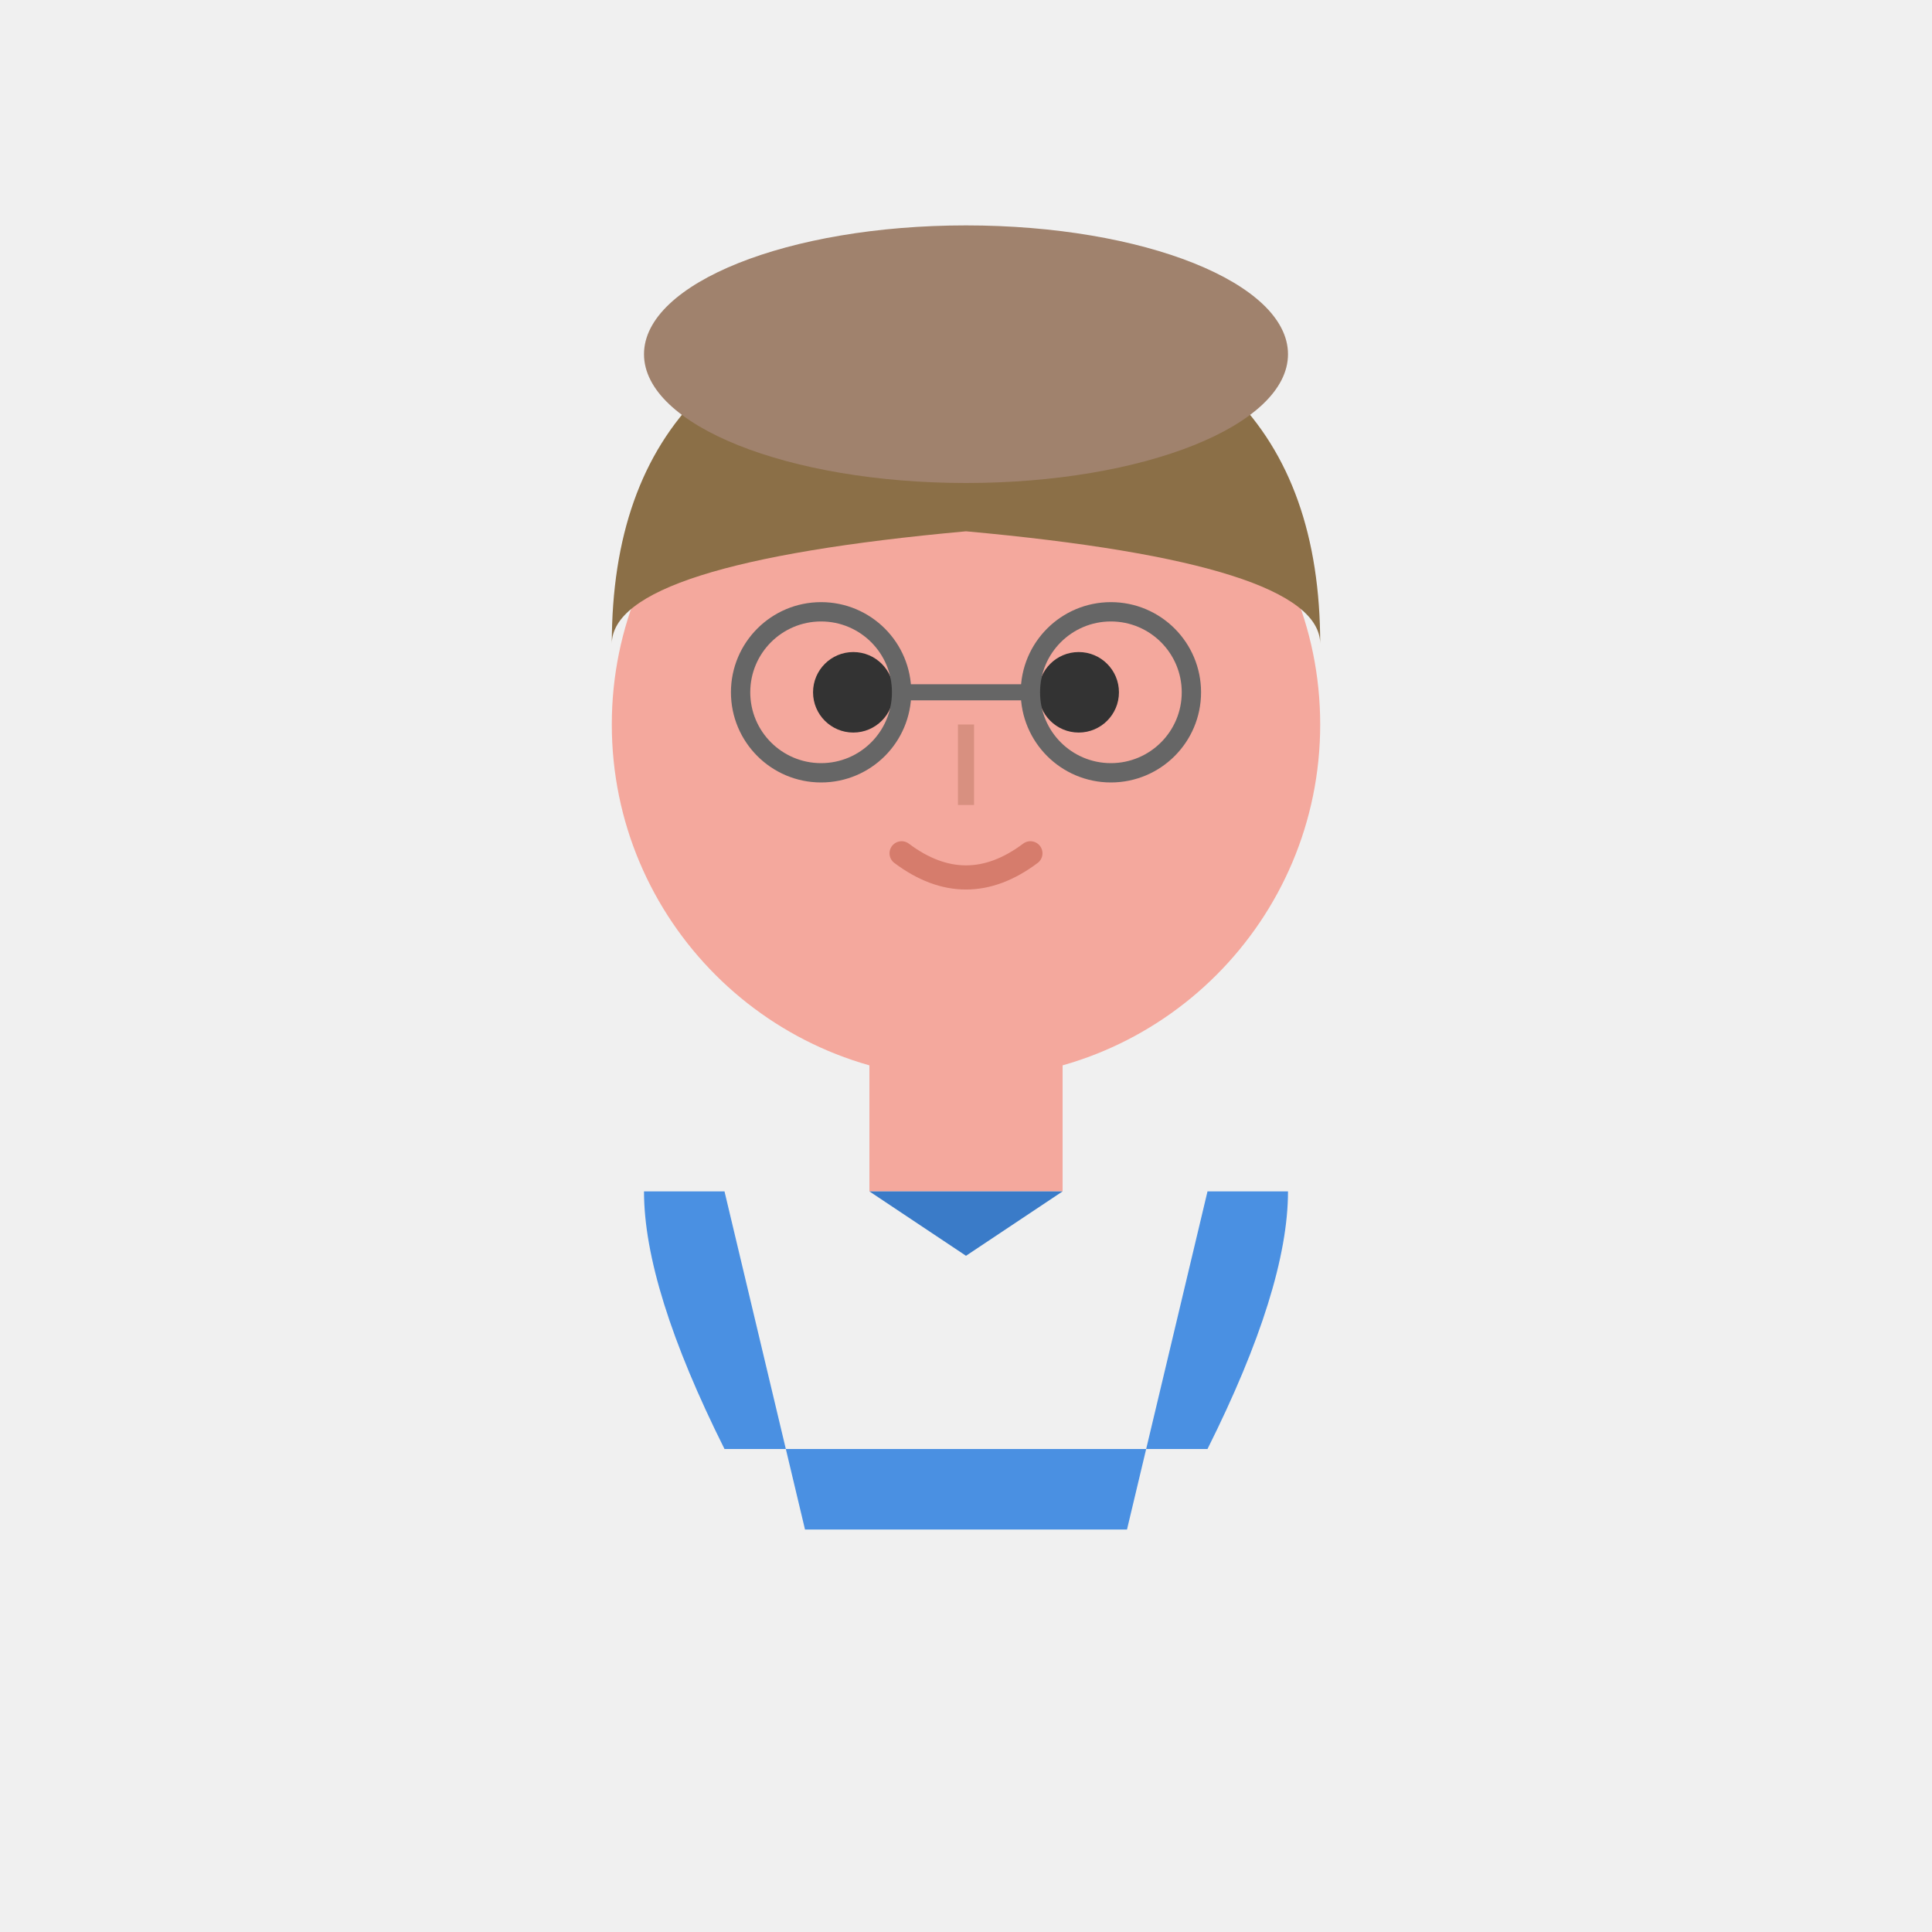
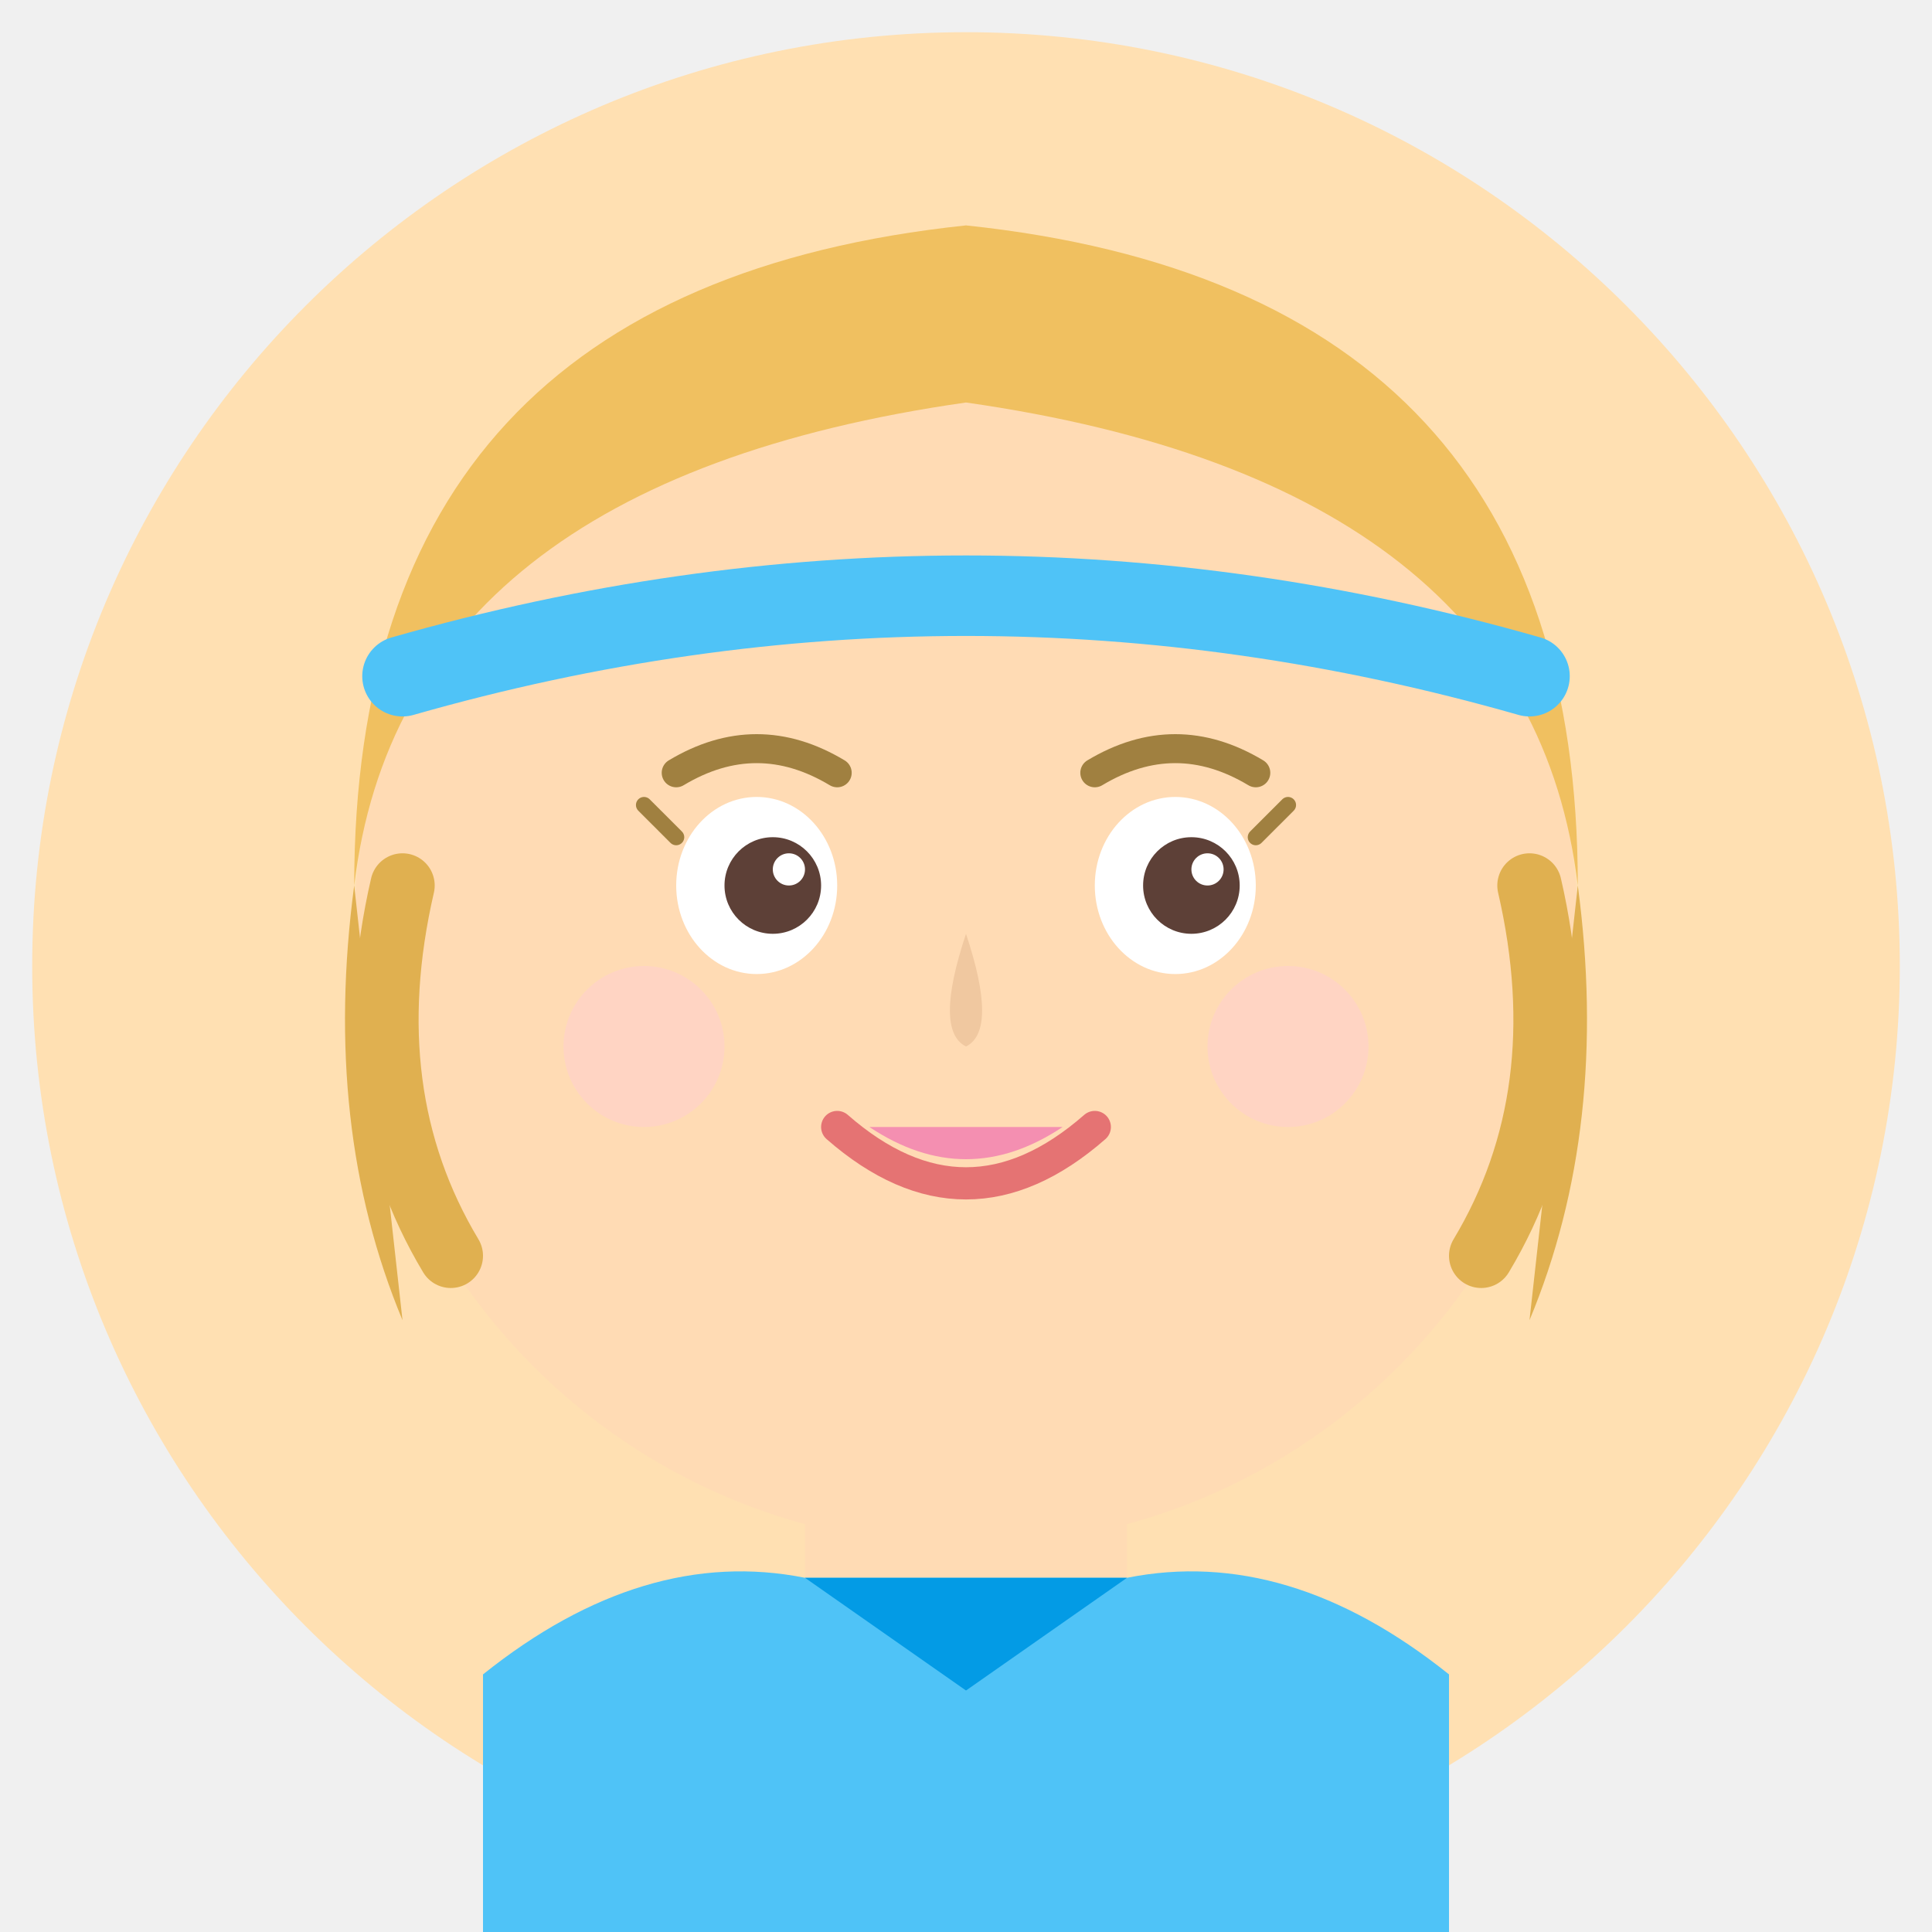
<svg xmlns="http://www.w3.org/2000/svg" viewBox="0 0 120 120">
-   <circle cx="60" cy="45" r="22" fill="#F4A89D" />
-   <path d="M 38 40 Q 38 20 60 18 Q 82 20 82 40 Q 82 35 60 33 Q 38 35 38 40" fill="#8B6F47" />
-   <ellipse cx="60" cy="22" rx="20" ry="8" fill="#A0826D" />
-   <circle cx="53" cy="43" r="2.5" fill="#333333" />
-   <circle cx="67" cy="43" r="2.5" fill="#333333" />
-   <circle cx="51" cy="43" r="5" fill="none" stroke="#666666" stroke-width="1.2" />
-   <circle cx="69" cy="43" r="5" fill="none" stroke="#666666" stroke-width="1.2" />
-   <line x1="56" y1="43" x2="64" y2="43" stroke="#666666" stroke-width="1" />
-   <line x1="60" y1="45" x2="60" y2="50" stroke="#D89080" stroke-width="1" />
-   <path d="M 56 53 Q 60 56 64 53" stroke="#D67C6C" stroke-width="1.5" fill="none" stroke-linecap="round" />
-   <rect x="54" y="66" width="12" height="8" fill="#F4A89D" />
-   <path d="M 40 74 L 45 74 L 50 95 L 70 95 L 75 74 L 80 74 Q 80 80 75 90 L 45 90 Q 40 80 40 74" fill="#4A90E2" />
-   <path d="M 54 74 L 60 78 L 66 74" fill="#3A7BC8" />
+   <circle cx="60" cy="60" r="58" fill="#FFE0B2" />
+   <circle cx="60" cy="58" r="38" fill="#FFDBB4" />
+   <path d="M 22 55 Q 22 18 60 14 Q 98 18 98 55 Q 95 30 60 25 Q 25 30 22 55" fill="#F0C060" />
+   <path d="M 22 55 Q 20 70 25 82 L 22 55" fill="#E0B050" />
+   <path d="M 98 55 Q 100 70 95 82 L 98 55" fill="#E0B050" />
+   <path d="M 25 55 Q 22 68 28 78" stroke="#E0B050" stroke-width="4" fill="none" stroke-linecap="round" />
+   <path d="M 95 55 Q 98 68 92 78" stroke="#E0B050" stroke-width="4" fill="none" stroke-linecap="round" />
+   <path d="M 25 42 Q 60 32 95 42" stroke="#4FC3F7" stroke-width="5" fill="none" stroke-linecap="round" />
+   <path d="M 42 48 Q 47 45 52 48" stroke="#A08040" stroke-width="1.8" fill="none" stroke-linecap="round" />
+   <path d="M 68 48 Q 73 45 78 48" stroke="#A08040" stroke-width="1.8" fill="none" stroke-linecap="round" />
+   <ellipse cx="47" cy="55" rx="5" ry="5.5" fill="white" />
+   <circle cx="48" cy="55" r="3" fill="#5D4037" />
+   <circle cx="49" cy="54" r="1" fill="white" />
+   <ellipse cx="73" cy="55" rx="5" ry="5.5" fill="white" />
+   <circle cx="74" cy="55" r="3" fill="#5D4037" />
+   <circle cx="75" cy="54" r="1" fill="white" />
+   <path d="M 42 52 L 40 50" stroke="#A08040" stroke-width="1" stroke-linecap="round" />
+   <path d="M 78 52 L 80 50" stroke="#A08040" stroke-width="1" stroke-linecap="round" />
+   <path d="M 60 58 Q 58 64 60 65 Q 62 64 60 58" fill="#F0C8A0" stroke="none" />
+   <path d="M 52 70 Q 60 77 68 70" stroke="#E57373" stroke-width="2" fill="none" stroke-linecap="round" />
+   <path d="M 54 70 Q 60 74 66 70" fill="#F48FB1" />
+   <circle cx="40" cy="65" r="5" fill="#FFCDD2" opacity="0.5" />
+   <circle cx="80" cy="65" r="5" fill="#FFCDD2" opacity="0.5" />
+   <rect x="50" y="92" width="20" height="12" rx="2" fill="#FFDBB4" />
+   <path d="M 30 104 Q 40 96 50 98 L 70 98 Q 80 96 90 104 L 90 120 L 30 120 Z" fill="#4FC3F7" />
+   <path d="M 50 98 L 60 105 L 70 98" fill="#039BE5" />
</svg>
